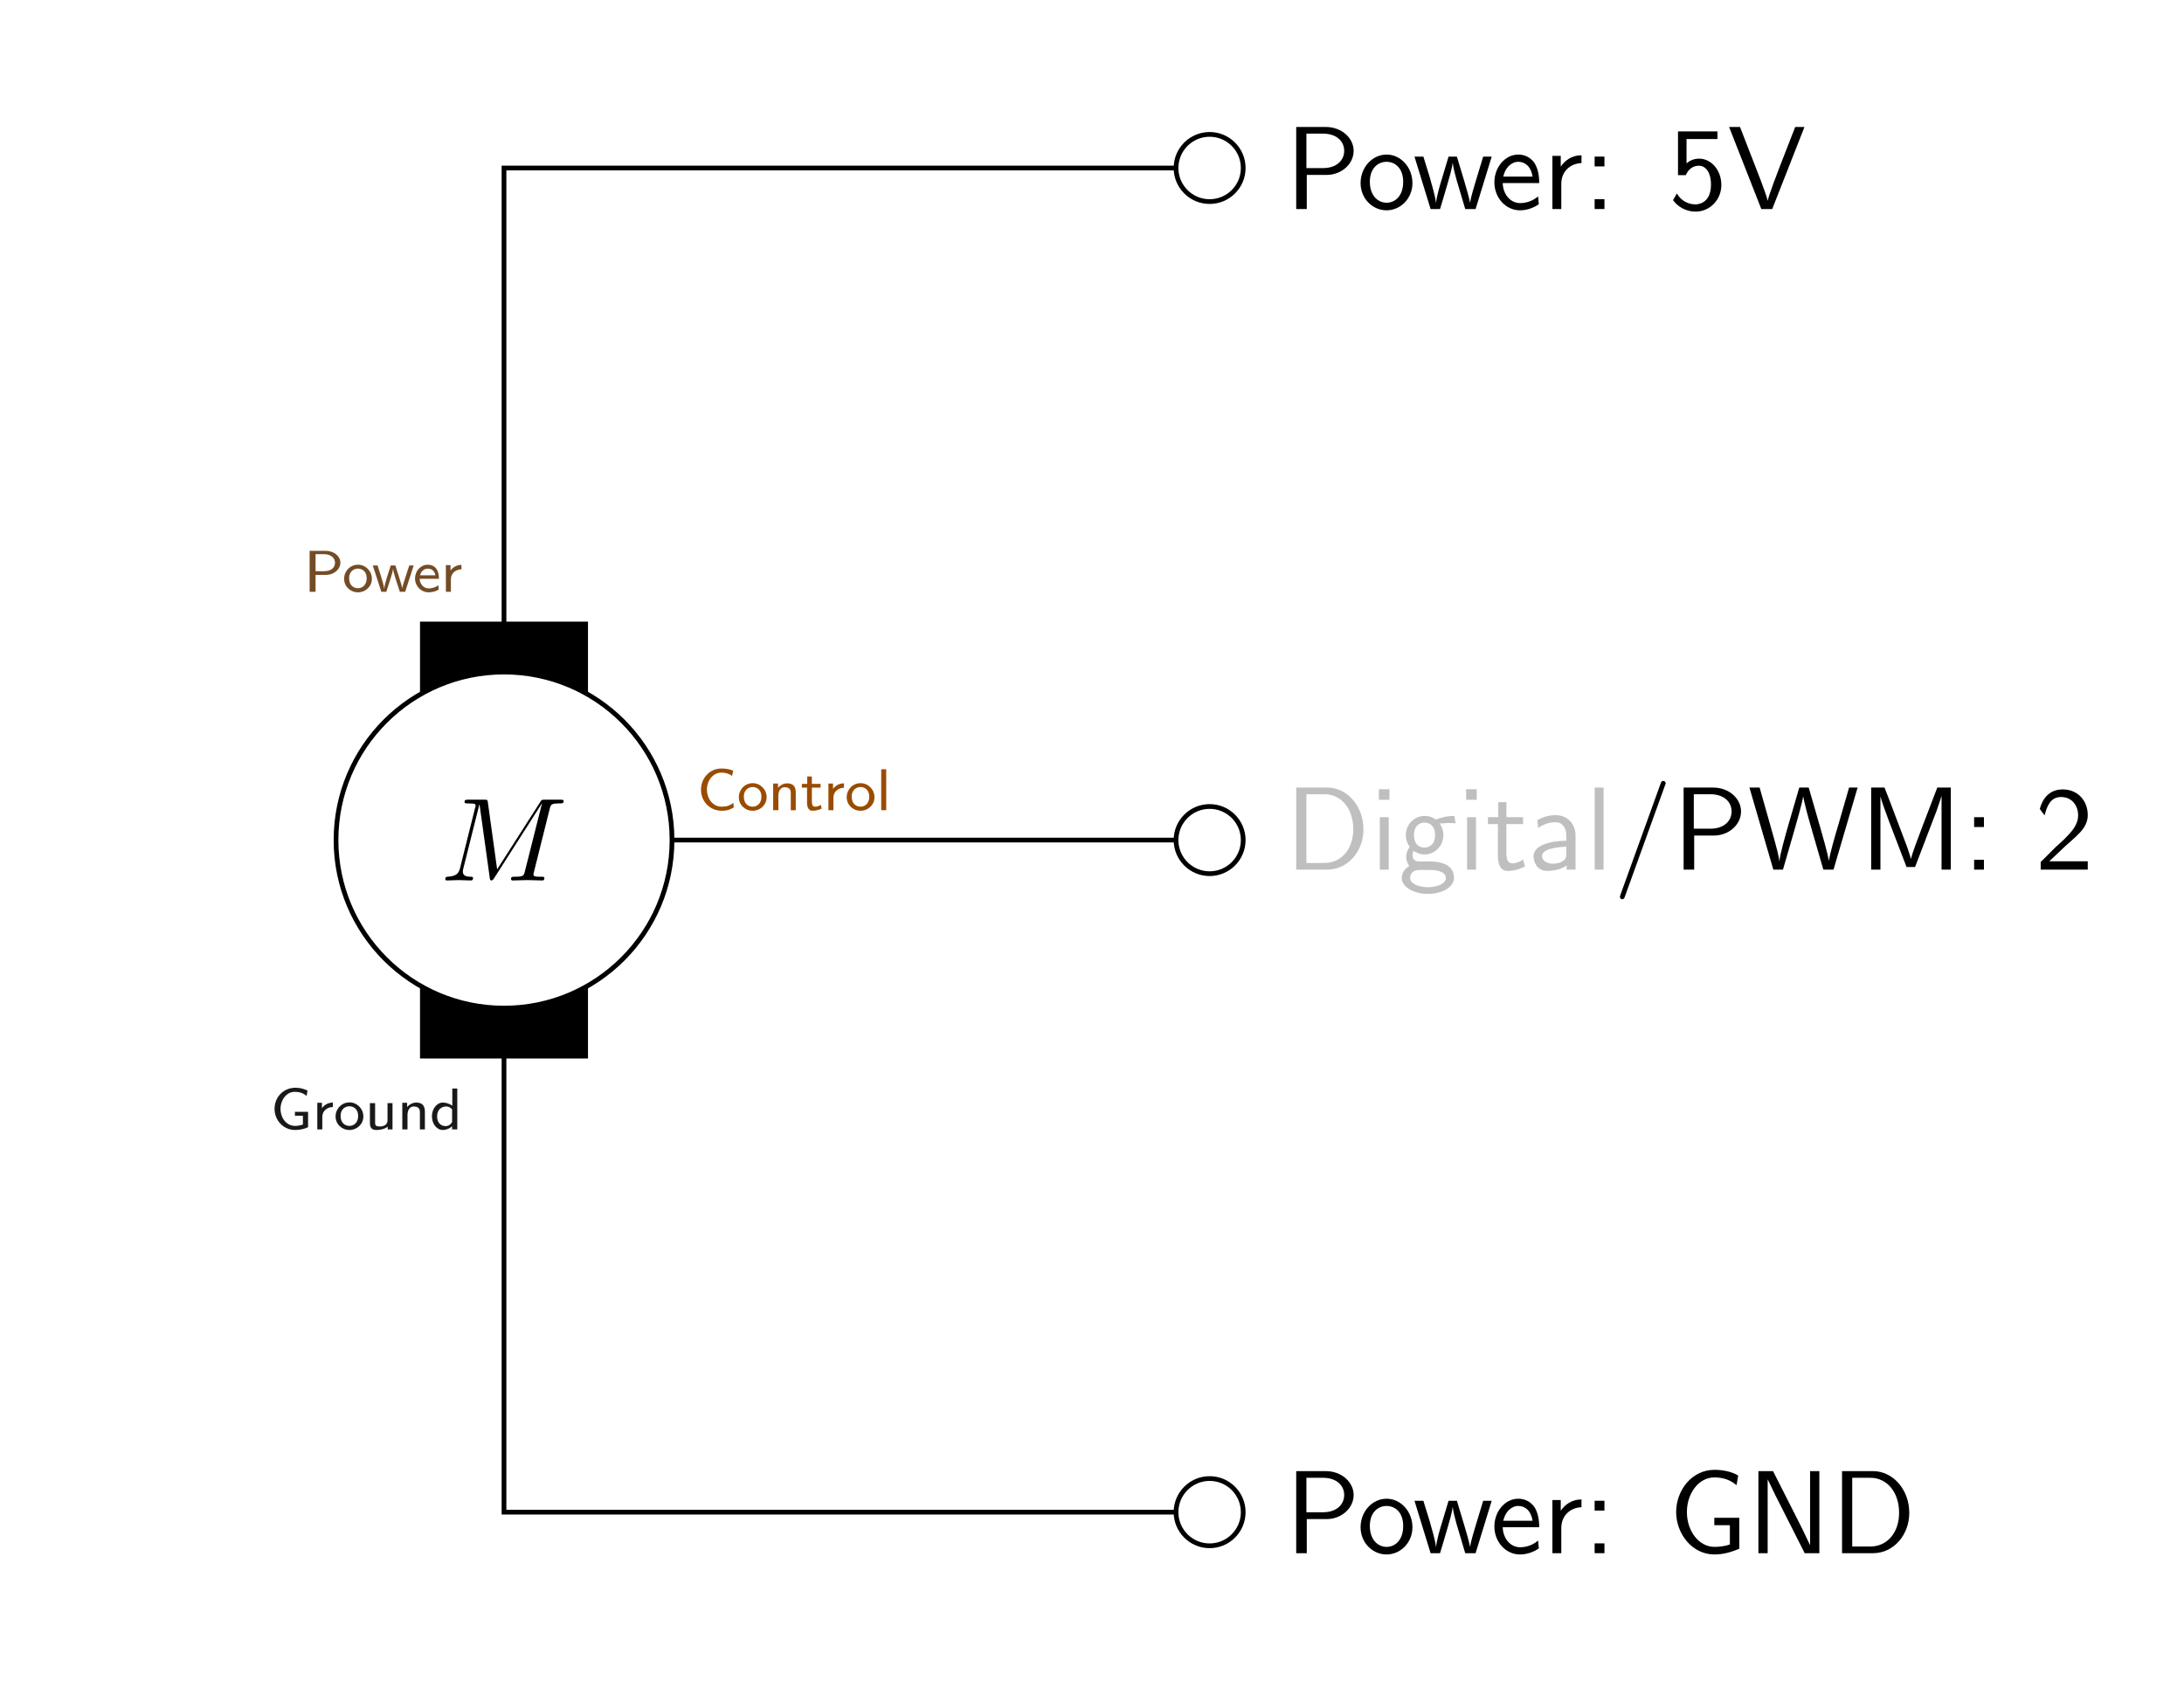
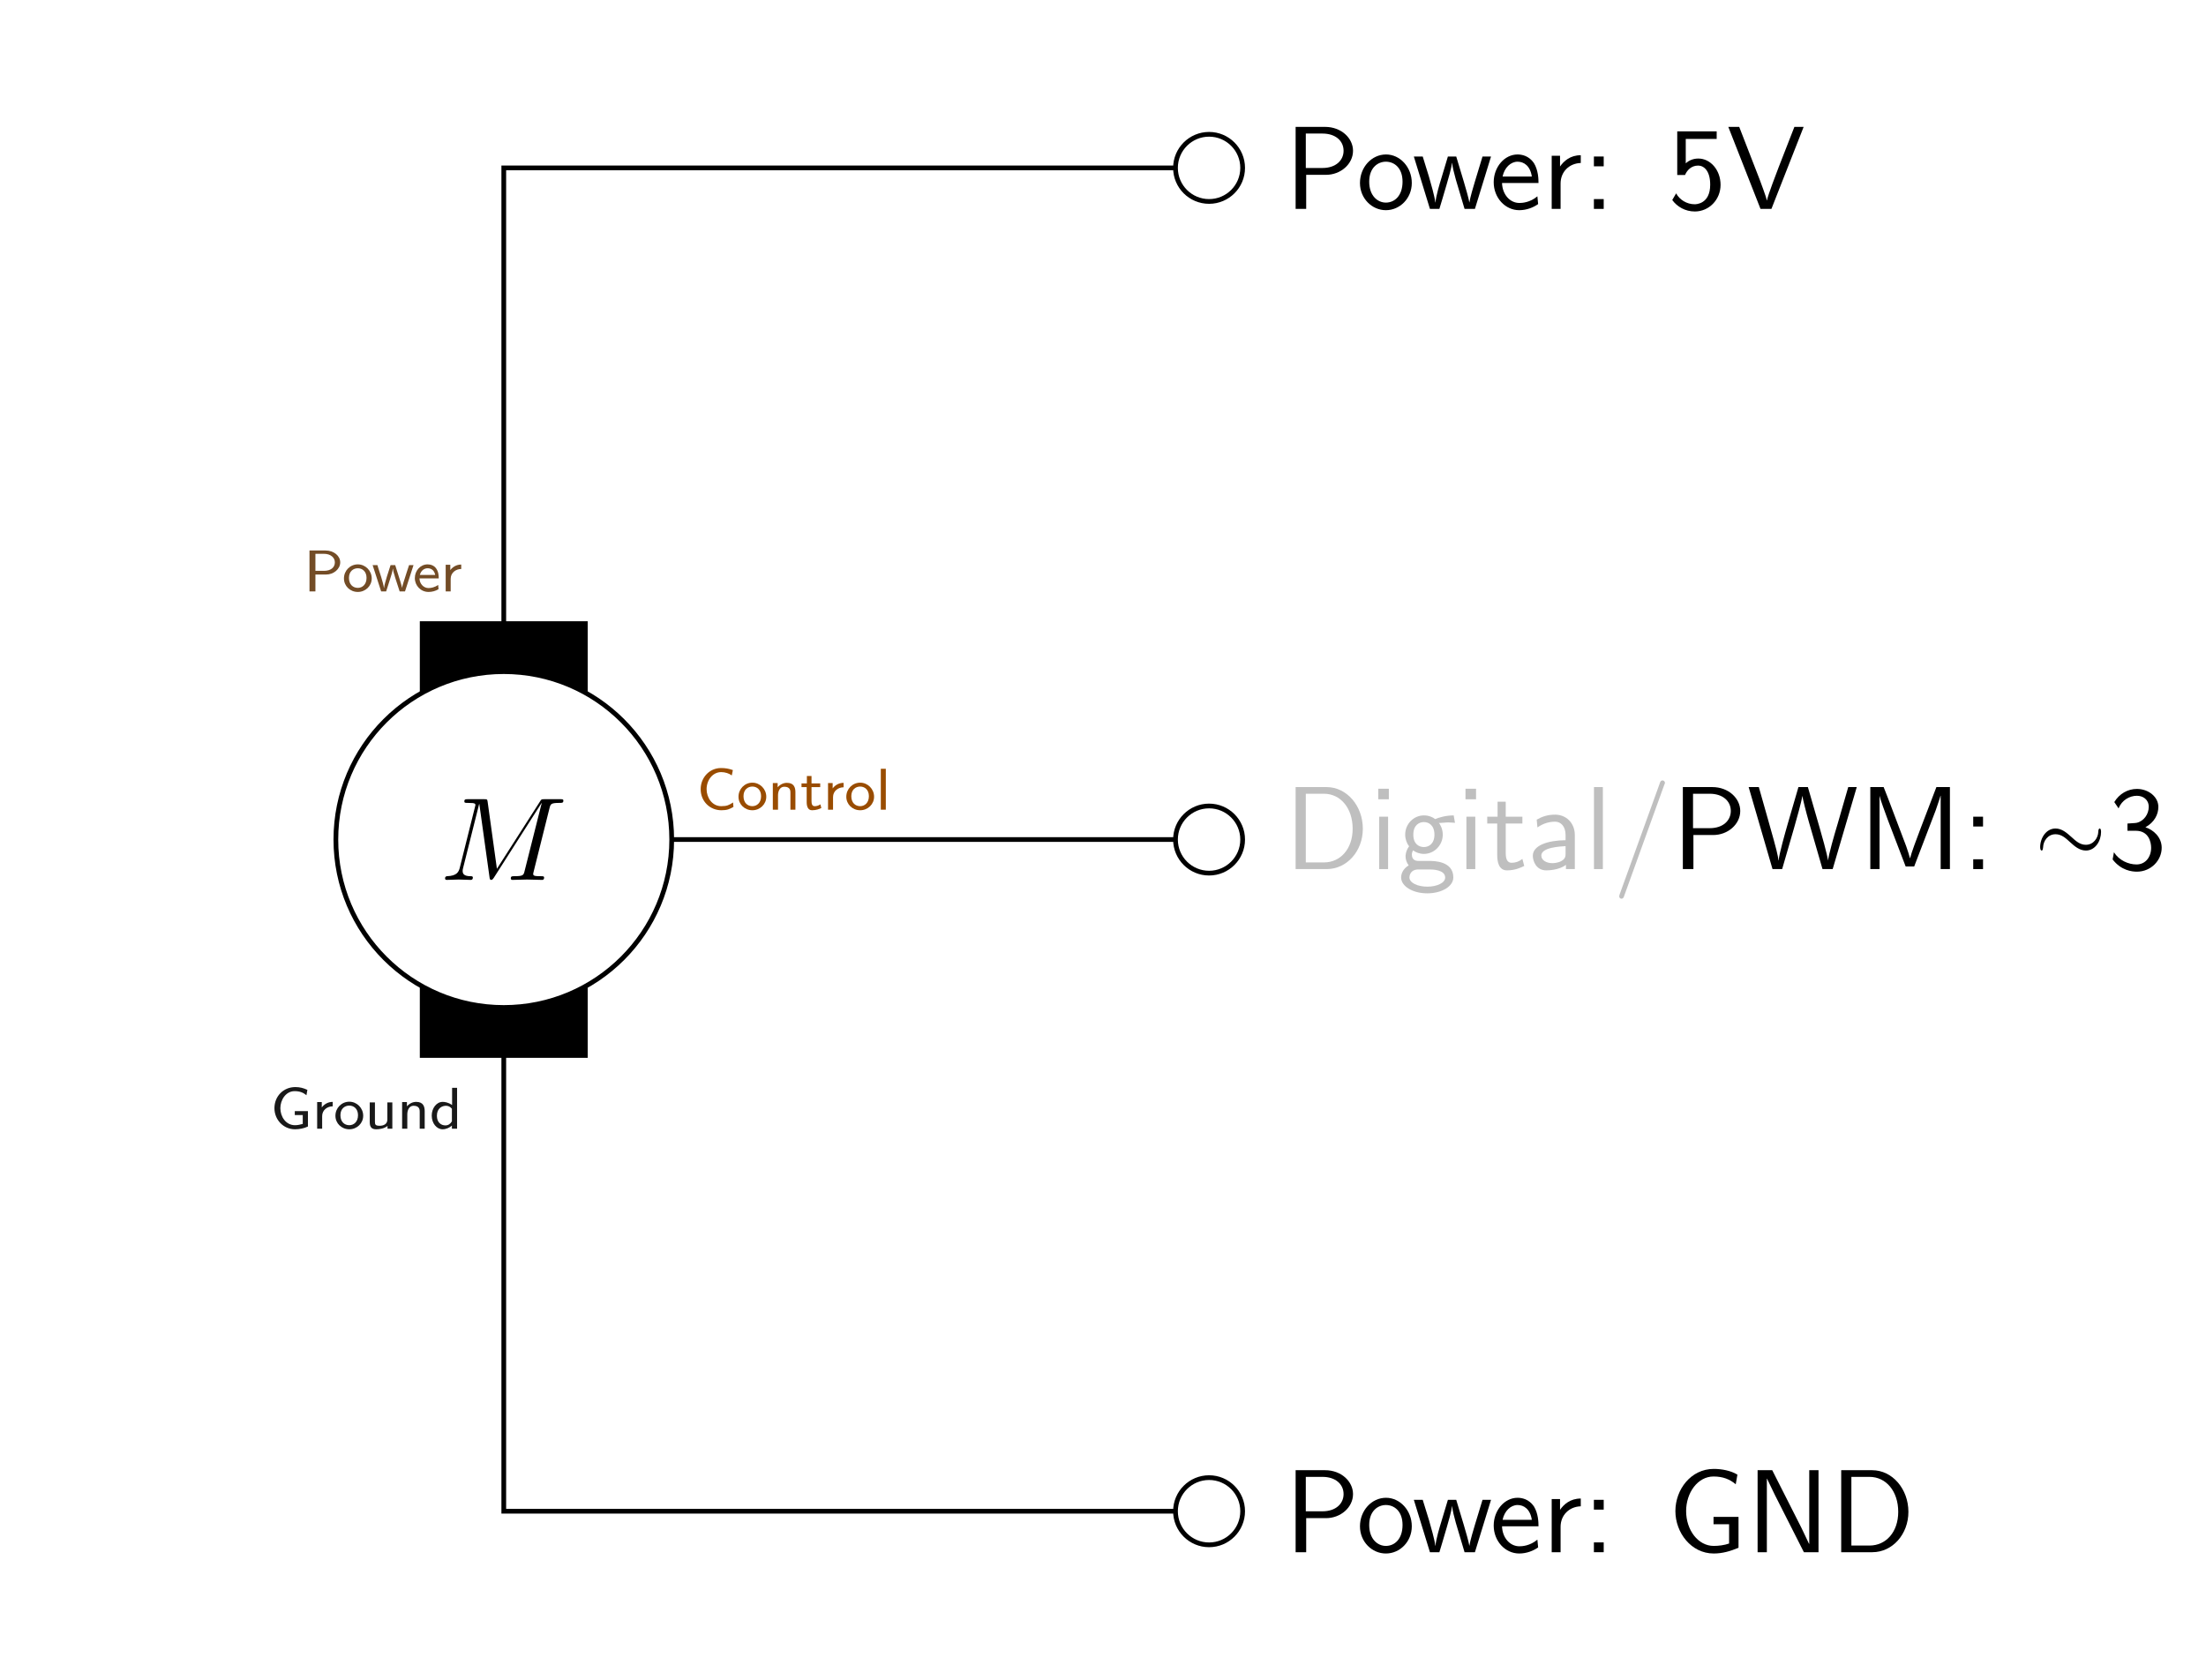
- <svg xmlns="http://www.w3.org/2000/svg" xmlns:xlink="http://www.w3.org/1999/xlink" width="184.252pt" height="141.732pt" viewBox="0 0 184.252 141.732" version="1.1">
+ <svg xmlns="http://www.w3.org/2000/svg" xmlns:xlink="http://www.w3.org/1999/xlink" width="186.193pt" height="141.732pt" viewBox="0 0 186.193 141.732" version="1.1">
  <defs>
    <g>
      <symbol overflow="visible" id="glyph0-0">
        <path style="stroke:none;" d="" />
      </symbol>
      <symbol overflow="visible" id="glyph0-1">
        <path style="stroke:none;" d="M 3.516 -2.875 C 4.75 -2.875 5.797 -3.781 5.797 -4.906 C 5.797 -5.969 4.812 -6.922 3.438 -6.922 L 0.953 -6.922 L 0.953 0 L 1.844 0 L 1.844 -2.875 Z M 3.219 -6.359 C 4.312 -6.359 5 -5.75 5 -4.906 C 5 -4.109 4.359 -3.453 3.219 -3.453 L 1.812 -3.453 L 1.812 -6.359 Z M 3.219 -6.359 " />
      </symbol>
      <symbol overflow="visible" id="glyph0-2">
        <path style="stroke:none;" d="M 4.672 -2.188 C 4.672 -3.531 3.672 -4.594 2.5 -4.594 C 1.266 -4.594 0.297 -3.5 0.297 -2.188 C 0.297 -0.875 1.312 0.109 2.484 0.109 C 3.672 0.109 4.672 -0.891 4.672 -2.188 Z M 2.484 -0.531 C 1.797 -0.531 1.078 -1.094 1.078 -2.297 C 1.078 -3.5 1.828 -3.984 2.484 -3.984 C 3.188 -3.984 3.891 -3.469 3.891 -2.297 C 3.891 -1.109 3.219 -0.531 2.484 -0.531 Z M 2.484 -0.531 " />
      </symbol>
      <symbol overflow="visible" id="glyph0-3">
        <path style="stroke:none;" d="M 6.656 -4.422 L 5.938 -4.422 L 5.297 -2.312 C 5.188 -1.953 4.891 -0.969 4.828 -0.531 C 4.781 -0.844 4.531 -1.734 4.359 -2.297 L 3.719 -4.422 L 3.016 -4.422 L 2.453 -2.547 C 2.344 -2.203 2 -1.062 1.969 -0.547 L 1.953 -0.547 C 1.906 -1.031 1.578 -2.156 1.422 -2.703 L 0.891 -4.422 L 0.141 -4.422 L 1.5 0 L 2.297 0 C 2.344 -0.156 2.688 -1.281 2.906 -2.047 C 3.047 -2.516 3.328 -3.5 3.359 -3.875 L 3.375 -3.875 C 3.391 -3.594 3.562 -2.906 3.688 -2.469 L 4.422 0 L 5.297 0 Z M 6.656 -4.422 " />
      </symbol>
      <symbol overflow="visible" id="glyph0-4">
        <path style="stroke:none;" d="M 4.125 -2.188 C 4.125 -2.516 4.109 -3.266 3.734 -3.875 C 3.312 -4.484 2.719 -4.594 2.359 -4.594 C 1.25 -4.594 0.344 -3.531 0.344 -2.25 C 0.344 -0.938 1.312 0.109 2.5 0.109 C 3.125 0.109 3.703 -0.125 4.094 -0.406 L 4.031 -1.062 C 3.406 -0.531 2.734 -0.5 2.516 -0.5 C 1.719 -0.5 1.078 -1.203 1.047 -2.188 Z M 1.094 -2.734 C 1.25 -3.484 1.781 -3.984 2.359 -3.984 C 2.875 -3.984 3.422 -3.656 3.562 -2.734 Z M 1.094 -2.734 " />
      </symbol>
      <symbol overflow="visible" id="glyph0-5">
        <path style="stroke:none;" d="M 1.562 -2.141 C 1.562 -3.125 2.281 -3.844 3.266 -3.875 L 3.266 -4.531 C 2.375 -4.531 1.828 -4.031 1.516 -3.578 L 1.516 -4.484 L 0.812 -4.484 L 0.812 0 L 1.562 0 Z M 1.562 -2.141 " />
      </symbol>
      <symbol overflow="visible" id="glyph0-6">
        <path style="stroke:none;" d="M 1.797 -4.422 L 0.969 -4.422 L 0.969 -3.594 L 1.797 -3.594 Z M 0.969 -0.828 L 0.969 0 L 1.797 0 L 1.797 -0.828 Z M 0.969 -0.828 " />
      </symbol>
      <symbol overflow="visible" id="glyph0-7">
        <path style="stroke:none;" d="M 1.531 -5.906 L 4.141 -5.906 L 4.141 -6.547 L 0.812 -6.547 L 0.812 -2.859 L 1.469 -2.859 C 1.641 -3.266 2 -3.656 2.578 -3.656 C 3.047 -3.656 3.594 -3.234 3.594 -2.047 C 3.594 -0.391 2.375 -0.391 2.281 -0.391 C 1.609 -0.391 1 -0.781 0.719 -1.312 L 0.391 -0.75 C 0.797 -0.188 1.484 0.219 2.297 0.219 C 3.484 0.219 4.469 -0.766 4.469 -2.031 C 4.469 -3.266 3.625 -4.25 2.594 -4.25 C 2.188 -4.25 1.812 -4.109 1.531 -3.844 Z M 1.531 -5.906 " />
      </symbol>
      <symbol overflow="visible" id="glyph0-8">
        <path style="stroke:none;" d="M 6.5 -6.922 L 5.719 -6.922 L 4.391 -3.516 C 4.234 -3.094 3.484 -1.172 3.406 -0.719 L 3.391 -0.719 C 3.312 -1.109 2.875 -2.219 2.797 -2.453 L 1.062 -6.922 L 0.141 -6.922 L 2.859 0 L 3.781 0 Z M 6.5 -6.922 " />
      </symbol>
      <symbol overflow="visible" id="glyph0-9">
        <path style="stroke:none;" d="M 0.953 -6.922 L 0.953 0 L 3.578 0 C 5.281 0 6.625 -1.516 6.625 -3.406 C 6.625 -5.328 5.281 -6.922 3.562 -6.922 Z M 1.812 -0.562 L 1.812 -6.359 L 3.344 -6.359 C 4.734 -6.359 5.766 -5.156 5.766 -3.406 C 5.766 -1.703 4.734 -0.562 3.344 -0.562 Z M 1.812 -0.562 " />
      </symbol>
      <symbol overflow="visible" id="glyph0-10">
        <path style="stroke:none;" d="M 1.625 -6.781 L 0.734 -6.781 L 0.734 -5.891 L 1.625 -5.891 Z M 1.562 -4.422 L 0.812 -4.422 L 0.812 0 L 1.562 0 Z M 1.562 -4.422 " />
      </symbol>
      <symbol overflow="visible" id="glyph0-11">
        <path style="stroke:none;" d="M 3.516 -3.891 C 3.734 -3.891 4 -3.938 4.25 -3.938 C 4.422 -3.938 4.812 -3.906 4.828 -3.906 L 4.719 -4.531 C 4.031 -4.531 3.453 -4.344 3.156 -4.219 C 2.938 -4.391 2.609 -4.531 2.203 -4.531 C 1.344 -4.531 0.625 -3.812 0.625 -2.906 C 0.625 -2.547 0.75 -2.188 0.953 -1.922 C 0.656 -1.516 0.656 -1.125 0.656 -1.078 C 0.656 -0.812 0.75 -0.531 0.922 -0.312 C 0.406 -0.016 0.281 0.453 0.281 0.703 C 0.281 1.453 1.266 2.047 2.484 2.047 C 3.703 2.047 4.688 1.469 4.688 0.703 C 4.688 -0.688 3.031 -0.688 2.641 -0.688 L 1.766 -0.688 C 1.641 -0.688 1.188 -0.688 1.188 -1.219 C 1.188 -1.328 1.219 -1.484 1.297 -1.578 C 1.5 -1.422 1.828 -1.281 2.203 -1.281 C 3.094 -1.281 3.797 -2.031 3.797 -2.906 C 3.797 -3.391 3.578 -3.766 3.469 -3.906 Z M 2.203 -1.859 C 1.828 -1.859 1.312 -2.078 1.312 -2.906 C 1.312 -3.734 1.828 -3.969 2.203 -3.969 C 2.625 -3.969 3.094 -3.688 3.094 -2.906 C 3.094 -2.141 2.625 -1.859 2.203 -1.859 Z M 2.656 0.031 C 2.875 0.031 4 0.031 4 0.719 C 4 1.156 3.312 1.484 2.5 1.484 C 1.688 1.484 0.984 1.172 0.984 0.703 C 0.984 0.672 0.984 0.031 1.75 0.031 Z M 2.656 0.031 " />
      </symbol>
      <symbol overflow="visible" id="glyph0-12">
        <path style="stroke:none;" d="M 1.75 -3.844 L 3.156 -3.844 L 3.156 -4.422 L 1.75 -4.422 L 1.75 -5.688 L 1.062 -5.688 L 1.062 -4.422 L 0.188 -4.422 L 0.188 -3.844 L 1.031 -3.844 L 1.031 -1.188 C 1.031 -0.594 1.172 0.109 1.859 0.109 C 2.547 0.109 3.062 -0.141 3.312 -0.266 L 3.156 -0.859 C 2.891 -0.641 2.578 -0.531 2.25 -0.531 C 1.891 -0.531 1.75 -0.828 1.75 -1.359 Z M 1.75 -3.844 " />
      </symbol>
      <symbol overflow="visible" id="glyph0-13">
        <path style="stroke:none;" d="M 3.984 -2.875 C 3.984 -3.891 3.25 -4.594 2.328 -4.594 C 1.688 -4.594 1.234 -4.438 0.766 -4.172 L 0.828 -3.516 C 1.344 -3.875 1.844 -4 2.328 -4 C 2.797 -4 3.203 -3.609 3.203 -2.875 L 3.203 -2.438 C 1.703 -2.422 0.438 -2 0.438 -1.125 C 0.438 -0.703 0.703 0.109 1.578 0.109 C 1.719 0.109 2.656 0.094 3.234 -0.359 L 3.234 0 L 3.984 0 Z M 3.203 -1.312 C 3.203 -1.125 3.203 -0.875 2.859 -0.688 C 2.578 -0.516 2.188 -0.5 2.078 -0.5 C 1.609 -0.5 1.156 -0.734 1.156 -1.141 C 1.156 -1.844 2.766 -1.906 3.203 -1.938 Z M 3.203 -1.312 " />
      </symbol>
      <symbol overflow="visible" id="glyph0-14">
        <path style="stroke:none;" d="M 1.562 -6.922 L 0.812 -6.922 L 0.812 0 L 1.562 0 Z M 1.562 -6.922 " />
      </symbol>
      <symbol overflow="visible" id="glyph0-15">
        <path style="stroke:none;" d="M 4.359 -7.094 C 4.422 -7.234 4.422 -7.25 4.422 -7.281 C 4.422 -7.391 4.328 -7.484 4.219 -7.484 C 4.078 -7.484 4.031 -7.375 4 -7.281 L 0.609 2.109 C 0.562 2.25 0.562 2.266 0.562 2.297 C 0.562 2.406 0.641 2.5 0.75 2.5 C 0.891 2.5 0.938 2.391 0.969 2.297 Z M 4.359 -7.094 " />
      </symbol>
      <symbol overflow="visible" id="glyph0-16">
        <path style="stroke:none;" d="M 9.266 -6.922 L 8.547 -6.922 L 7.641 -3.781 C 7.375 -2.906 6.891 -1.219 6.844 -0.719 C 6.844 -0.734 6.781 -1.25 6.125 -3.516 L 5.141 -6.922 L 4.344 -6.922 L 3.438 -3.812 C 3.219 -3.047 2.719 -1.297 2.672 -0.734 L 2.656 -0.734 C 2.625 -1.141 2.359 -2.109 2.266 -2.438 L 1.797 -4.109 L 1 -6.922 L 0.141 -6.922 L 2.156 0 L 2.969 0 L 3.969 -3.453 C 4.172 -4.188 4.609 -5.672 4.672 -6.188 C 4.719 -5.891 4.953 -4.938 5.219 -4 L 6.375 0 L 7.234 0 Z M 9.266 -6.922 " />
      </symbol>
      <symbol overflow="visible" id="glyph0-17">
        <path style="stroke:none;" d="M 5.281 -3.531 C 4.938 -2.625 4.469 -1.391 4.359 -0.922 L 4.344 -0.922 C 4.297 -1.141 4.172 -1.5 4.031 -1.922 L 2.469 -6.047 L 2.125 -6.922 L 1 -6.922 L 1 0 L 1.781 0 L 1.781 -6.188 C 1.844 -5.859 2.25 -4.781 2.5 -4.094 L 3.984 -0.219 L 4.703 -0.219 L 6.031 -3.688 C 6.344 -4.5 6.438 -4.75 6.516 -4.953 C 6.609 -5.25 6.875 -5.969 6.922 -6.188 L 6.938 -6.188 L 6.938 0 L 7.719 0 L 7.719 -6.922 L 6.578 -6.922 Z M 5.281 -3.531 " />
      </symbol>
      <symbol overflow="visible" id="glyph0-18">
-         <path style="stroke:none;" d="M 1.734 -1.875 L 0.5 -0.641 L 0.5 0 L 4.469 0 L 4.469 -0.703 L 2.656 -0.703 C 2.547 -0.703 2.422 -0.703 2.297 -0.703 L 1.219 -0.703 C 1.531 -0.984 2.297 -1.719 2.609 -2.016 C 2.797 -2.188 3.297 -2.609 3.484 -2.797 C 3.938 -3.234 4.469 -3.766 4.469 -4.609 C 4.469 -5.766 3.672 -6.766 2.359 -6.766 C 1.219 -6.766 0.656 -5.984 0.422 -5.125 C 0.531 -4.953 0.594 -4.891 0.609 -4.859 C 0.625 -4.844 0.734 -4.719 0.828 -4.578 C 1.031 -5.344 1.312 -6.125 2.219 -6.125 C 3.156 -6.125 3.656 -5.375 3.656 -4.594 C 3.656 -3.75 3.094 -3.188 2.5 -2.578 Z M 1.734 -1.875 " />
+         <path style="stroke:none;" d="M 0.922 -5.125 C 1.203 -5.828 1.859 -6.188 2.469 -6.188 C 2.984 -6.188 3.469 -5.875 3.469 -5.25 C 3.469 -4.641 3.062 -4.047 2.453 -3.906 C 2.391 -3.891 2.375 -3.891 1.672 -3.844 L 1.672 -3.234 L 2.375 -3.234 C 3.453 -3.234 3.672 -2.297 3.672 -1.797 C 3.672 -1.031 3.203 -0.391 2.438 -0.391 C 1.75 -0.391 0.969 -0.734 0.531 -1.422 L 0.422 -0.812 C 1.141 0.125 2.062 0.219 2.469 0.219 C 3.672 0.219 4.562 -0.75 4.562 -1.797 C 4.562 -2.703 3.859 -3.312 3.188 -3.531 C 3.938 -3.938 4.281 -4.609 4.281 -5.25 C 4.281 -6.094 3.453 -6.766 2.469 -6.766 C 1.703 -6.766 0.984 -6.359 0.562 -5.656 Z M 0.922 -5.125 " />
      </symbol>
      <symbol overflow="visible" id="glyph0-19">
        <path style="stroke:none;" d="M 5.984 -2.984 L 3.875 -2.984 L 3.875 -2.359 L 5.188 -2.359 L 5.188 -0.734 C 4.797 -0.594 4.312 -0.531 3.891 -0.531 C 2.578 -0.531 1.562 -1.859 1.562 -3.469 C 1.562 -5.031 2.547 -6.391 3.875 -6.391 C 4.672 -6.391 5.25 -6.156 5.75 -5.734 L 5.891 -6.547 C 5.328 -6.891 4.562 -7.031 3.891 -7.031 C 1.969 -7.031 0.656 -5.297 0.656 -3.469 C 0.656 -1.656 1.984 0.109 3.891 0.109 C 4.641 0.109 5.312 -0.094 5.984 -0.375 Z M 5.984 -2.984 " />
      </symbol>
      <symbol overflow="visible" id="glyph0-20">
        <path style="stroke:none;" d="M 2.188 -6.922 L 0.953 -6.922 L 0.953 0 L 1.734 0 L 1.734 -6.203 L 1.75 -6.203 C 1.938 -5.797 2.359 -4.953 2.406 -4.844 L 4.859 0 L 6.094 0 L 6.094 -6.922 L 5.312 -6.922 L 5.312 -0.703 L 5.297 -0.703 C 5.109 -1.109 4.688 -1.969 4.641 -2.078 Z M 2.188 -6.922 " />
      </symbol>
      <symbol overflow="visible" id="glyph1-0">
        <path style="stroke:none;" d="" />
      </symbol>
      <symbol overflow="visible" id="glyph1-1">
+         <path style="stroke:none;" d="M 5.672 -2.391 C 5.672 -2.656 5.578 -2.672 5.562 -2.672 C 5.453 -2.672 5.438 -2.469 5.438 -2.391 C 5.422 -1.875 5.031 -1.297 4.391 -1.297 C 3.891 -1.297 3.547 -1.609 3.156 -1.969 C 2.781 -2.297 2.375 -2.672 1.828 -2.672 C 1.031 -2.672 0.531 -1.859 0.531 -1.094 C 0.531 -0.828 0.641 -0.812 0.656 -0.812 C 0.766 -0.812 0.766 -1 0.781 -1.094 C 0.797 -1.609 1.172 -2.188 1.828 -2.188 C 2.328 -2.188 2.672 -1.875 3.062 -1.516 C 3.422 -1.188 3.844 -0.812 4.391 -0.812 C 5.188 -0.812 5.672 -1.625 5.672 -2.391 Z M 5.672 -2.391 " />
+       </symbol>
+       <symbol overflow="visible" id="glyph2-0">
+         <path style="stroke:none;" d="" />
+       </symbol>
+       <symbol overflow="visible" id="glyph2-1">
        <path style="stroke:none;" d="M 1.875 -1.422 C 2.516 -1.422 3.078 -1.875 3.078 -2.453 C 3.078 -2.984 2.562 -3.453 1.828 -3.453 L 0.484 -3.453 L 0.484 0 L 0.984 0 L 0.984 -1.422 Z M 1.703 -3.172 C 2.266 -3.172 2.625 -2.859 2.625 -2.453 C 2.625 -2.031 2.297 -1.734 1.703 -1.734 L 0.984 -1.734 L 0.984 -3.172 Z M 1.703 -3.172 " />
      </symbol>
-       <symbol overflow="visible" id="glyph1-2">
+       <symbol overflow="visible" id="glyph2-2">
        <path style="stroke:none;" d="M 2.5 -1.094 C 2.5 -1.75 1.969 -2.281 1.328 -2.281 C 0.672 -2.281 0.156 -1.75 0.156 -1.094 C 0.156 -0.453 0.672 0.047 1.328 0.047 C 1.969 0.047 2.5 -0.453 2.5 -1.094 Z M 1.328 -0.297 C 0.922 -0.297 0.578 -0.578 0.578 -1.141 C 0.578 -1.703 0.953 -1.953 1.328 -1.953 C 1.688 -1.953 2.062 -1.703 2.062 -1.141 C 2.062 -0.578 1.703 -0.297 1.328 -0.297 Z M 1.328 -0.297 " />
      </symbol>
-       <symbol overflow="visible" id="glyph1-3">
+       <symbol overflow="visible" id="glyph2-3">
        <path style="stroke:none;" d="M 3.531 -2.219 L 3.156 -2.219 C 3.109 -2.078 2.828 -1.234 2.672 -0.719 C 2.625 -0.562 2.578 -0.406 2.562 -0.297 C 2.531 -0.5 2.359 -1.031 2.344 -1.078 L 1.984 -2.219 L 1.594 -2.219 C 1.453 -1.781 1.078 -0.672 1.047 -0.297 L 1.031 -0.297 C 1 -0.656 0.625 -1.766 0.547 -2 C 0.516 -2.125 0.516 -2.125 0.484 -2.219 L 0.078 -2.219 L 0.797 0 L 1.219 0 C 1.219 -0.016 1.359 -0.406 1.531 -0.969 C 1.609 -1.219 1.766 -1.688 1.781 -1.906 L 1.797 -1.906 C 1.797 -1.812 1.828 -1.703 1.859 -1.578 C 1.906 -1.453 1.938 -1.312 1.969 -1.203 L 2.359 0 L 2.812 0 Z M 3.531 -2.219 " />
      </symbol>
-       <symbol overflow="visible" id="glyph1-4">
+       <symbol overflow="visible" id="glyph2-4">
        <path style="stroke:none;" d="M 2.141 -0.547 C 1.859 -0.344 1.547 -0.281 1.328 -0.281 C 0.906 -0.281 0.578 -0.641 0.562 -1.094 L 2.188 -1.094 C 2.188 -1.328 2.172 -1.656 1.969 -1.938 C 1.797 -2.188 1.5 -2.281 1.25 -2.281 C 0.641 -2.281 0.172 -1.75 0.172 -1.125 C 0.172 -0.484 0.672 0.047 1.328 0.047 C 1.625 0.047 1.922 -0.031 2.172 -0.188 Z M 0.594 -1.391 C 0.703 -1.797 1 -1.953 1.25 -1.953 C 1.469 -1.953 1.797 -1.859 1.891 -1.391 Z M 0.594 -1.391 " />
      </symbol>
-       <symbol overflow="visible" id="glyph1-5">
+       <symbol overflow="visible" id="glyph2-5">
        <path style="stroke:none;" d="M 0.844 -1.062 C 0.844 -1.594 1.297 -1.891 1.734 -1.891 L 1.734 -2.266 C 1.312 -2.266 1 -2.047 0.812 -1.797 L 0.812 -2.25 L 0.422 -2.25 L 0.422 0 L 0.844 0 Z M 0.844 -1.062 " />
      </symbol>
-       <symbol overflow="visible" id="glyph1-6">
+       <symbol overflow="visible" id="glyph2-6">
        <path style="stroke:none;" d="M 3.078 -0.609 C 2.734 -0.391 2.578 -0.297 2.078 -0.297 C 1.312 -0.297 0.844 -1.016 0.844 -1.734 C 0.844 -2.484 1.344 -3.172 2.078 -3.172 C 2.406 -3.172 2.75 -3.062 2.969 -2.891 L 3.062 -3.344 C 2.703 -3.469 2.422 -3.516 2.062 -3.516 C 1.078 -3.516 0.344 -2.703 0.344 -1.734 C 0.344 -0.703 1.125 0.047 2.094 0.047 C 2.578 0.047 2.781 -0.047 3.109 -0.234 Z M 3.078 -0.609 " />
      </symbol>
-       <symbol overflow="visible" id="glyph1-7">
+       <symbol overflow="visible" id="glyph2-7">
        <path style="stroke:none;" d="M 2.312 -1.469 C 2.312 -1.859 2.203 -2.266 1.594 -2.266 C 1.312 -2.266 1.031 -2.141 0.812 -1.891 L 0.812 -2.25 L 0.406 -2.25 L 0.406 0 L 0.844 0 L 0.844 -1.219 C 0.844 -1.547 0.984 -1.938 1.375 -1.938 C 1.891 -1.938 1.891 -1.578 1.891 -1.438 L 1.891 0 L 2.312 0 Z M 2.312 -1.469 " />
      </symbol>
-       <symbol overflow="visible" id="glyph1-8">
+       <symbol overflow="visible" id="glyph2-8">
        <path style="stroke:none;" d="M 0.938 -1.906 L 1.672 -1.906 L 1.672 -2.219 L 0.938 -2.219 L 0.938 -2.844 L 0.547 -2.844 L 0.547 -2.219 L 0.094 -2.219 L 0.094 -1.906 L 0.531 -1.906 L 0.531 -0.641 C 0.531 -0.297 0.625 0.047 0.984 0.047 C 1.344 0.047 1.609 -0.062 1.766 -0.141 L 1.688 -0.453 C 1.516 -0.328 1.344 -0.297 1.203 -0.297 C 0.984 -0.297 0.938 -0.5 0.938 -0.734 Z M 0.938 -1.906 " />
      </symbol>
-       <symbol overflow="visible" id="glyph1-9">
+       <symbol overflow="visible" id="glyph2-9">
        <path style="stroke:none;" d="M 0.844 -3.453 L 0.422 -3.453 L 0.422 0 L 0.844 0 Z M 0.844 -3.453 " />
      </symbol>
-       <symbol overflow="visible" id="glyph1-10">
+       <symbol overflow="visible" id="glyph2-10">
        <path style="stroke:none;" d="M 3.172 -1.484 L 2.062 -1.484 L 2.062 -1.156 L 2.734 -1.156 L 2.734 -0.406 C 2.516 -0.344 2.297 -0.297 2.078 -0.297 C 1.312 -0.297 0.844 -1.016 0.844 -1.734 C 0.844 -2.422 1.297 -3.172 2.047 -3.172 C 2.516 -3.172 2.797 -3.031 3.047 -2.828 L 3.125 -3.281 C 2.781 -3.438 2.484 -3.516 2.109 -3.516 C 1.094 -3.516 0.344 -2.734 0.344 -1.734 C 0.344 -0.766 1.094 0.047 2.078 0.047 C 2.438 0.047 2.859 -0.031 3.172 -0.188 Z M 3.172 -1.484 " />
      </symbol>
-       <symbol overflow="visible" id="glyph1-11">
+       <symbol overflow="visible" id="glyph2-11">
        <path style="stroke:none;" d="M 2.312 -2.219 L 1.891 -2.219 L 1.891 -0.766 C 1.891 -0.375 1.547 -0.25 1.25 -0.25 C 0.891 -0.25 0.844 -0.344 0.844 -0.578 L 0.844 -2.219 L 0.406 -2.219 L 0.406 -0.547 C 0.406 -0.094 0.609 0.047 0.953 0.047 C 1.156 0.047 1.594 0.016 1.906 -0.234 L 1.906 0 L 2.312 0 Z M 2.312 -2.219 " />
      </symbol>
-       <symbol overflow="visible" id="glyph1-12">
+       <symbol overflow="visible" id="glyph2-12">
        <path style="stroke:none;" d="M 2.312 -3.453 L 1.891 -3.453 L 1.891 -2 C 1.562 -2.234 1.25 -2.266 1.094 -2.266 C 0.578 -2.266 0.172 -1.734 0.172 -1.109 C 0.172 -0.469 0.578 0.047 1.094 0.047 C 1.391 0.047 1.688 -0.094 1.875 -0.266 L 1.875 0 L 2.312 0 Z M 1.875 -0.625 C 1.75 -0.406 1.562 -0.281 1.328 -0.281 C 0.969 -0.281 0.609 -0.516 0.609 -1.094 C 0.609 -1.719 1.031 -1.938 1.375 -1.938 C 1.578 -1.938 1.75 -1.844 1.875 -1.688 Z M 1.875 -0.625 " />
      </symbol>
-       <symbol overflow="visible" id="glyph2-0">
-         <path style="stroke:none;" d="" />
-       </symbol>
-       <symbol overflow="visible" id="glyph2-1">
+       <symbol overflow="visible" id="glyph3-0">
+         <path style="stroke:none;" d="" />
+       </symbol>
+       <symbol overflow="visible" id="glyph3-1">
        <path style="stroke:none;" d="M 9.234 -6.047 C 9.328 -6.406 9.344 -6.5 10.094 -6.5 C 10.312 -6.5 10.406 -6.5 10.406 -6.703 C 10.406 -6.812 10.312 -6.812 10.141 -6.812 L 8.828 -6.812 C 8.562 -6.812 8.547 -6.812 8.438 -6.625 L 4.797 -0.938 L 4.016 -6.578 C 3.984 -6.812 3.969 -6.812 3.703 -6.812 L 2.344 -6.812 C 2.156 -6.812 2.047 -6.812 2.047 -6.625 C 2.047 -6.5 2.141 -6.5 2.328 -6.5 C 2.469 -6.5 2.641 -6.484 2.766 -6.484 C 2.922 -6.453 2.984 -6.438 2.984 -6.312 C 2.984 -6.281 2.969 -6.25 2.938 -6.125 L 1.672 -1.062 C 1.578 -0.656 1.406 -0.344 0.594 -0.312 C 0.547 -0.312 0.422 -0.297 0.422 -0.125 C 0.422 -0.031 0.484 0 0.562 0 C 0.875 0 1.219 -0.031 1.562 -0.031 C 1.891 -0.031 2.25 0 2.578 0 C 2.625 0 2.766 0 2.766 -0.203 C 2.766 -0.312 2.656 -0.312 2.578 -0.312 C 2.016 -0.312 1.906 -0.516 1.906 -0.75 C 1.906 -0.812 1.906 -0.875 1.938 -0.984 L 3.297 -6.406 L 3.312 -6.406 L 4.172 -0.234 C 4.188 -0.109 4.203 0 4.312 0 C 4.422 0 4.484 -0.109 4.531 -0.172 L 8.562 -6.484 L 8.578 -6.484 L 7.141 -0.781 C 7.047 -0.391 7.031 -0.312 6.234 -0.312 C 6.078 -0.312 5.969 -0.312 5.969 -0.125 C 5.969 0 6.078 0 6.109 0 C 6.391 0 7.062 -0.031 7.344 -0.031 C 7.75 -0.031 8.188 0 8.594 0 C 8.656 0 8.781 0 8.781 -0.203 C 8.781 -0.312 8.688 -0.312 8.5 -0.312 C 8.141 -0.312 7.859 -0.312 7.859 -0.484 C 7.859 -0.531 7.859 -0.547 7.906 -0.734 Z M 9.234 -6.047 " />
      </symbol>
    </g>
    <clipPath id="clip1">
-       <path d="M 0 0 L 184.254 0 L 184.254 141.73 L 0 141.73 Z M 0 0 " />
+       <path d="M 0 0 L 185 0 L 185 141.73 L 0 141.73 Z M 0 0 " />
    </clipPath>
  </defs>
  <g id="surface1">
    <g clip-path="url(#clip1)" clip-rule="nonzero">
      <path style=" stroke:none;fill-rule:nonzero;fill:rgb(100%,100%,100%);fill-opacity:1;" d="M 0 141.73 L 0 -0.004 L 184.254 -0.004 L 184.254 141.73 Z M 0 141.73 " />
    </g>
    <g style="fill:rgb(0%,0%,0%);fill-opacity:1;">
      <use xlink:href="#glyph0-1" x="108.402" y="17.632" />
    </g>
    <g style="fill:rgb(0%,0%,0%);fill-opacity:1;">
      <use xlink:href="#glyph0-2" x="114.488" y="17.632" />
    </g>
    <g style="fill:rgb(0%,0%,0%);fill-opacity:1;">
      <use xlink:href="#glyph0-3" x="119.191" y="17.632" />
    </g>
    <g style="fill:rgb(0%,0%,0%);fill-opacity:1;">
      <use xlink:href="#glyph0-4" x="125.729" y="17.632" />
      <use xlink:href="#glyph0-5" x="130.156" y="17.632" />
      <use xlink:href="#glyph0-6" x="133.561" y="17.632" />
    </g>
    <g style="fill:rgb(0%,0%,0%);fill-opacity:1;">
      <use xlink:href="#glyph0-7" x="140.752" y="17.632" />
      <use xlink:href="#glyph0-8" x="145.733" y="17.632" />
    </g>
    <g style="fill:rgb(75%,75%,75%);fill-opacity:1;">
      <use xlink:href="#glyph0-9" x="108.402" y="73.357" />
      <use xlink:href="#glyph0-10" x="115.597" y="73.357" />
      <use xlink:href="#glyph0-11" x="117.977" y="73.357" />
      <use xlink:href="#glyph0-10" x="122.958" y="73.357" />
      <use xlink:href="#glyph0-12" x="125.338" y="73.357" />
      <use xlink:href="#glyph0-13" x="128.936" y="73.357" />
      <use xlink:href="#glyph0-14" x="133.724" y="73.357" />
-     </g>
-     <g style="fill:rgb(0%,0%,0%);fill-opacity:1;">
      <use xlink:href="#glyph0-15" x="136.104" y="73.357" />
+     </g>
+     <g style="fill:rgb(0%,0%,0%);fill-opacity:1;">
      <use xlink:href="#glyph0-1" x="141.085" y="73.357" />
      <use xlink:href="#glyph0-16" x="147.45" y="73.357" />
      <use xlink:href="#glyph0-17" x="156.86" y="73.357" />
      <use xlink:href="#glyph0-6" x="165.577" y="73.357" />
    </g>
    <g style="fill:rgb(0%,0%,0%);fill-opacity:1;">
-       <use xlink:href="#glyph0-18" x="171.663" y="73.357" />
+       <use xlink:href="#glyph1-1" x="171.664" y="72.604" />
+     </g>
+     <g style="fill:rgb(0%,0%,0%);fill-opacity:1;">
+       <use xlink:href="#glyph0-18" x="177.891" y="73.357" />
    </g>
    <g style="fill:rgb(0%,0%,0%);fill-opacity:1;">
      <use xlink:href="#glyph0-1" x="108.402" y="131.018" />
    </g>
    <g style="fill:rgb(0%,0%,0%);fill-opacity:1;">
      <use xlink:href="#glyph0-2" x="114.488" y="131.018" />
    </g>
    <g style="fill:rgb(0%,0%,0%);fill-opacity:1;">
      <use xlink:href="#glyph0-3" x="119.191" y="131.018" />
    </g>
    <g style="fill:rgb(0%,0%,0%);fill-opacity:1;">
      <use xlink:href="#glyph0-4" x="125.729" y="131.018" />
      <use xlink:href="#glyph0-5" x="130.156" y="131.018" />
      <use xlink:href="#glyph0-6" x="133.561" y="131.018" />
    </g>
    <g style="fill:rgb(0%,0%,0%);fill-opacity:1;">
      <use xlink:href="#glyph0-19" x="140.752" y="131.018" />
      <use xlink:href="#glyph0-20" x="147.394" y="131.018" />
      <use xlink:href="#glyph0-9" x="154.45" y="131.018" />
    </g>
    <path style="fill:none;stroke-width:0.399;stroke-linecap:butt;stroke-linejoin:miter;stroke:rgb(0%,0%,0%);stroke-opacity:1;stroke-miterlimit:10;" d="M 119.056 141.733 C 119.056 143.3 117.786 144.569 116.224 144.569 C 114.657 144.569 113.388 143.3 113.388 141.733 C 113.388 140.167 114.657 138.901 116.224 138.901 C 117.786 138.901 119.056 140.167 119.056 141.733 Z M 113.388 141.733 L 56.693 141.733 L 56.693 99.214 " transform="matrix(1,0,0,-1,-14.173,155.905)" />
    <path style="fill:none;stroke-width:0.399;stroke-linecap:butt;stroke-linejoin:miter;stroke:rgb(0%,0%,0%);stroke-opacity:1;stroke-miterlimit:10;" d="M 56.693 70.866 L 56.693 28.346 L 113.388 28.346 M 119.056 28.346 C 119.056 29.913 117.786 31.182 116.224 31.182 C 114.657 31.182 113.388 29.913 113.388 28.346 C 113.388 26.78 114.657 25.51 116.224 25.51 C 117.786 25.51 119.056 26.78 119.056 28.346 Z M 119.056 28.346 " transform="matrix(1,0,0,-1,-14.173,155.905)" />
    <path style="fill:none;stroke-width:0.399;stroke-linecap:butt;stroke-linejoin:miter;stroke:rgb(0%,0%,0%);stroke-opacity:1;stroke-miterlimit:10;" d="M 70.868 85.042 L 113.388 85.042 M 119.056 85.042 C 119.056 86.604 117.786 87.874 116.224 87.874 C 114.657 87.874 113.388 86.604 113.388 85.042 C 113.388 83.475 114.657 82.206 116.224 82.206 C 117.786 82.206 119.056 83.475 119.056 85.042 Z M 119.056 85.042 " transform="matrix(1,0,0,-1,-14.173,155.905)" />
    <g style="fill:rgb(45%,29.999%,14.999%);fill-opacity:1;">
-       <use xlink:href="#glyph1-1" x="25.638" y="49.918" />
-     </g>
-     <g style="fill:rgb(45%,29.999%,14.999%);fill-opacity:1;">
-       <use xlink:href="#glyph1-2" x="28.875" y="49.918" />
-     </g>
-     <g style="fill:rgb(45%,29.999%,14.999%);fill-opacity:1;">
-       <use xlink:href="#glyph1-3" x="31.372" y="49.918" />
-     </g>
-     <g style="fill:rgb(45%,29.999%,14.999%);fill-opacity:1;">
-       <use xlink:href="#glyph1-4" x="34.842" y="49.918" />
-       <use xlink:href="#glyph1-5" x="37.195" y="49.918" />
+       <use xlink:href="#glyph2-1" x="25.638" y="49.918" />
+     </g>
+     <g style="fill:rgb(45%,29.999%,14.999%);fill-opacity:1;">
+       <use xlink:href="#glyph2-2" x="28.875" y="49.918" />
+     </g>
+     <g style="fill:rgb(45%,29.999%,14.999%);fill-opacity:1;">
+       <use xlink:href="#glyph2-3" x="31.372" y="49.918" />
+     </g>
+     <g style="fill:rgb(45%,29.999%,14.999%);fill-opacity:1;">
+       <use xlink:href="#glyph2-4" x="34.842" y="49.918" />
+       <use xlink:href="#glyph2-5" x="37.195" y="49.918" />
    </g>
    <g style="fill:rgb(59.999%,29.999%,0%);fill-opacity:1;">
-       <use xlink:href="#glyph1-6" x="58.795" y="68.344" />
-       <use xlink:href="#glyph1-2" x="62.176" y="68.344" />
-       <use xlink:href="#glyph1-7" x="64.823" y="68.344" />
-       <use xlink:href="#glyph1-8" x="67.556" y="68.344" />
-       <use xlink:href="#glyph1-5" x="69.467" y="68.344" />
-       <use xlink:href="#glyph1-2" x="71.275" y="68.344" />
-       <use xlink:href="#glyph1-9" x="73.921" y="68.344" />
+       <use xlink:href="#glyph2-6" x="58.795" y="68.344" />
+       <use xlink:href="#glyph2-2" x="62.176" y="68.344" />
+       <use xlink:href="#glyph2-7" x="64.823" y="68.344" />
+       <use xlink:href="#glyph2-8" x="67.556" y="68.344" />
+       <use xlink:href="#glyph2-5" x="69.467" y="68.344" />
+       <use xlink:href="#glyph2-2" x="71.275" y="68.344" />
+       <use xlink:href="#glyph2-9" x="73.921" y="68.344" />
    </g>
    <g style="fill:rgb(9.999%,9.999%,9.999%);fill-opacity:1;">
-       <use xlink:href="#glyph1-10" x="22.819" y="95.273" />
-       <use xlink:href="#glyph1-5" x="26.347" y="95.273" />
-       <use xlink:href="#glyph1-2" x="28.155" y="95.273" />
-       <use xlink:href="#glyph1-11" x="30.802" y="95.273" />
-       <use xlink:href="#glyph1-7" x="33.534" y="95.273" />
-       <use xlink:href="#glyph1-12" x="36.267" y="95.273" />
+       <use xlink:href="#glyph2-10" x="22.819" y="95.273" />
+       <use xlink:href="#glyph2-5" x="26.347" y="95.273" />
+       <use xlink:href="#glyph2-2" x="28.155" y="95.273" />
+       <use xlink:href="#glyph2-11" x="30.802" y="95.273" />
+       <use xlink:href="#glyph2-7" x="33.534" y="95.273" />
+       <use xlink:href="#glyph2-12" x="36.267" y="95.273" />
    </g>
    <path style=" stroke:none;fill-rule:nonzero;fill:rgb(0%,0%,0%);fill-opacity:1;" d="M 35.434 59.527 L 35.434 52.438 L 49.605 52.438 L 49.605 59.527 Z M 35.434 59.527 " />
    <path style=" stroke:none;fill-rule:nonzero;fill:rgb(0%,0%,0%);fill-opacity:1;" d="M 35.434 82.203 L 35.434 89.289 L 49.605 89.289 L 49.605 82.203 Z M 35.434 82.203 " />
    <path style="fill-rule:nonzero;fill:rgb(100%,100%,100%);fill-opacity:1;stroke-width:0.399;stroke-linecap:butt;stroke-linejoin:miter;stroke:rgb(0%,0%,0%);stroke-opacity:1;stroke-miterlimit:10;" d="M 70.868 85.042 C 70.868 92.87 64.521 99.214 56.693 99.214 C 48.864 99.214 42.521 92.87 42.521 85.042 C 42.521 77.214 48.864 70.866 56.693 70.866 C 64.521 70.866 70.868 77.214 70.868 85.042 Z M 70.868 85.042 " transform="matrix(1,0,0,-1,-14.173,155.905)" />
    <g style="fill:rgb(0%,0%,0%);fill-opacity:1;">
-       <use xlink:href="#glyph2-1" x="37.144" y="74.27" />
+       <use xlink:href="#glyph3-1" x="37.144" y="74.27" />
    </g>
  </g>
</svg>
